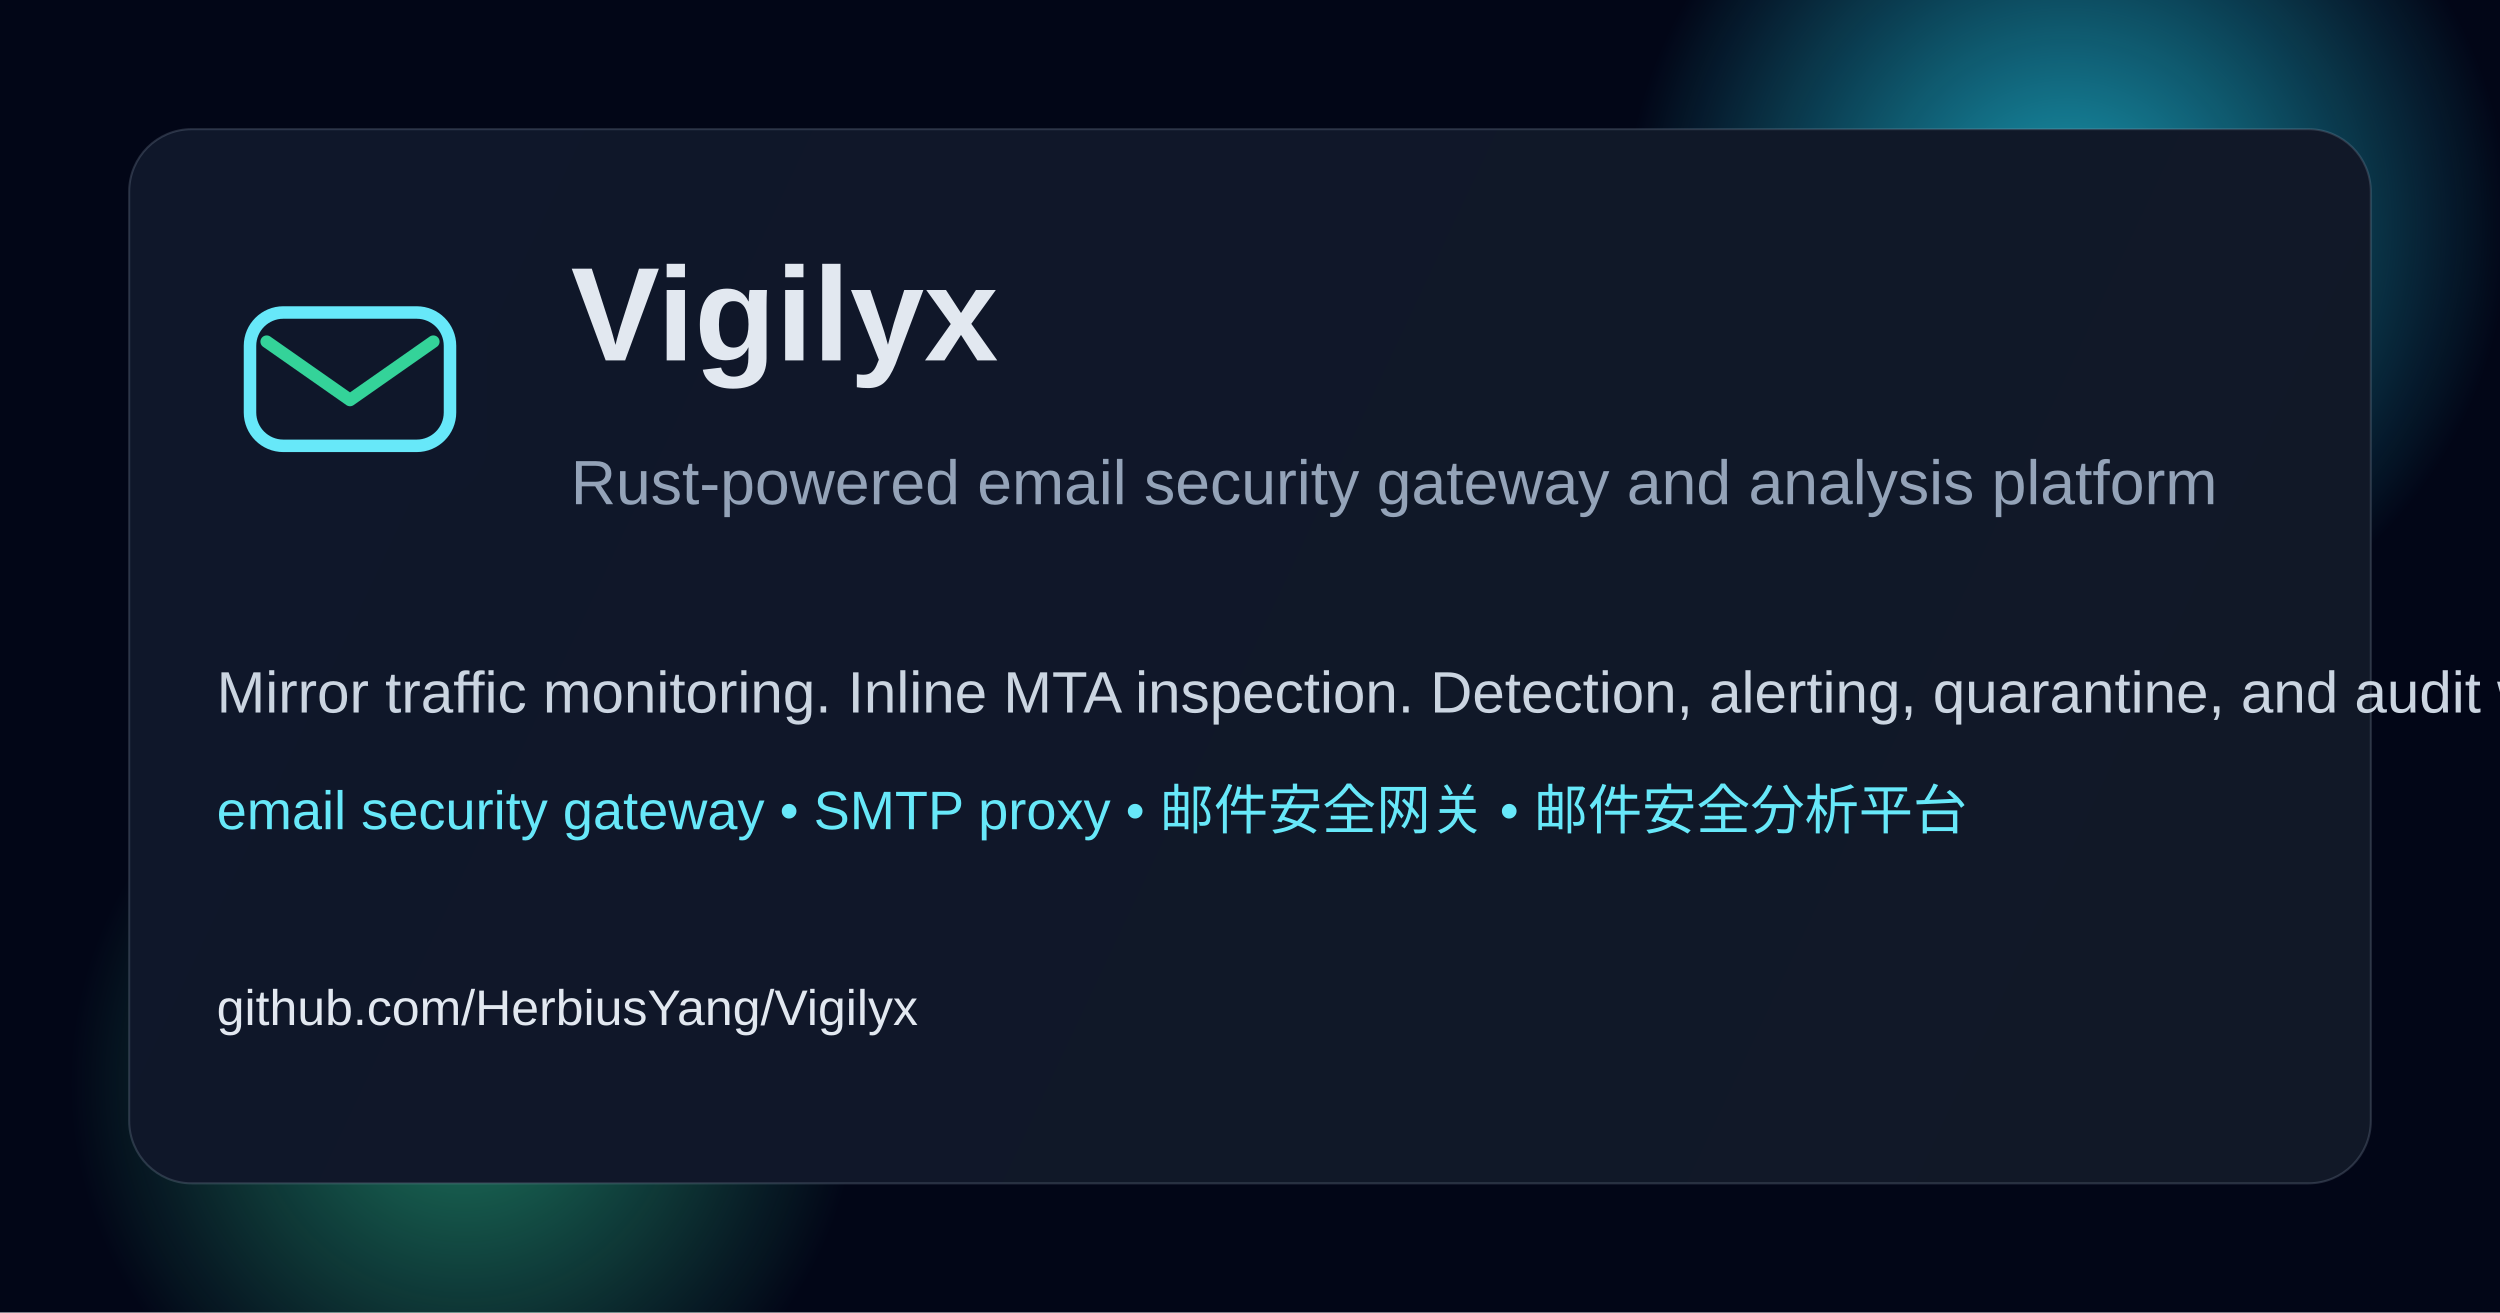
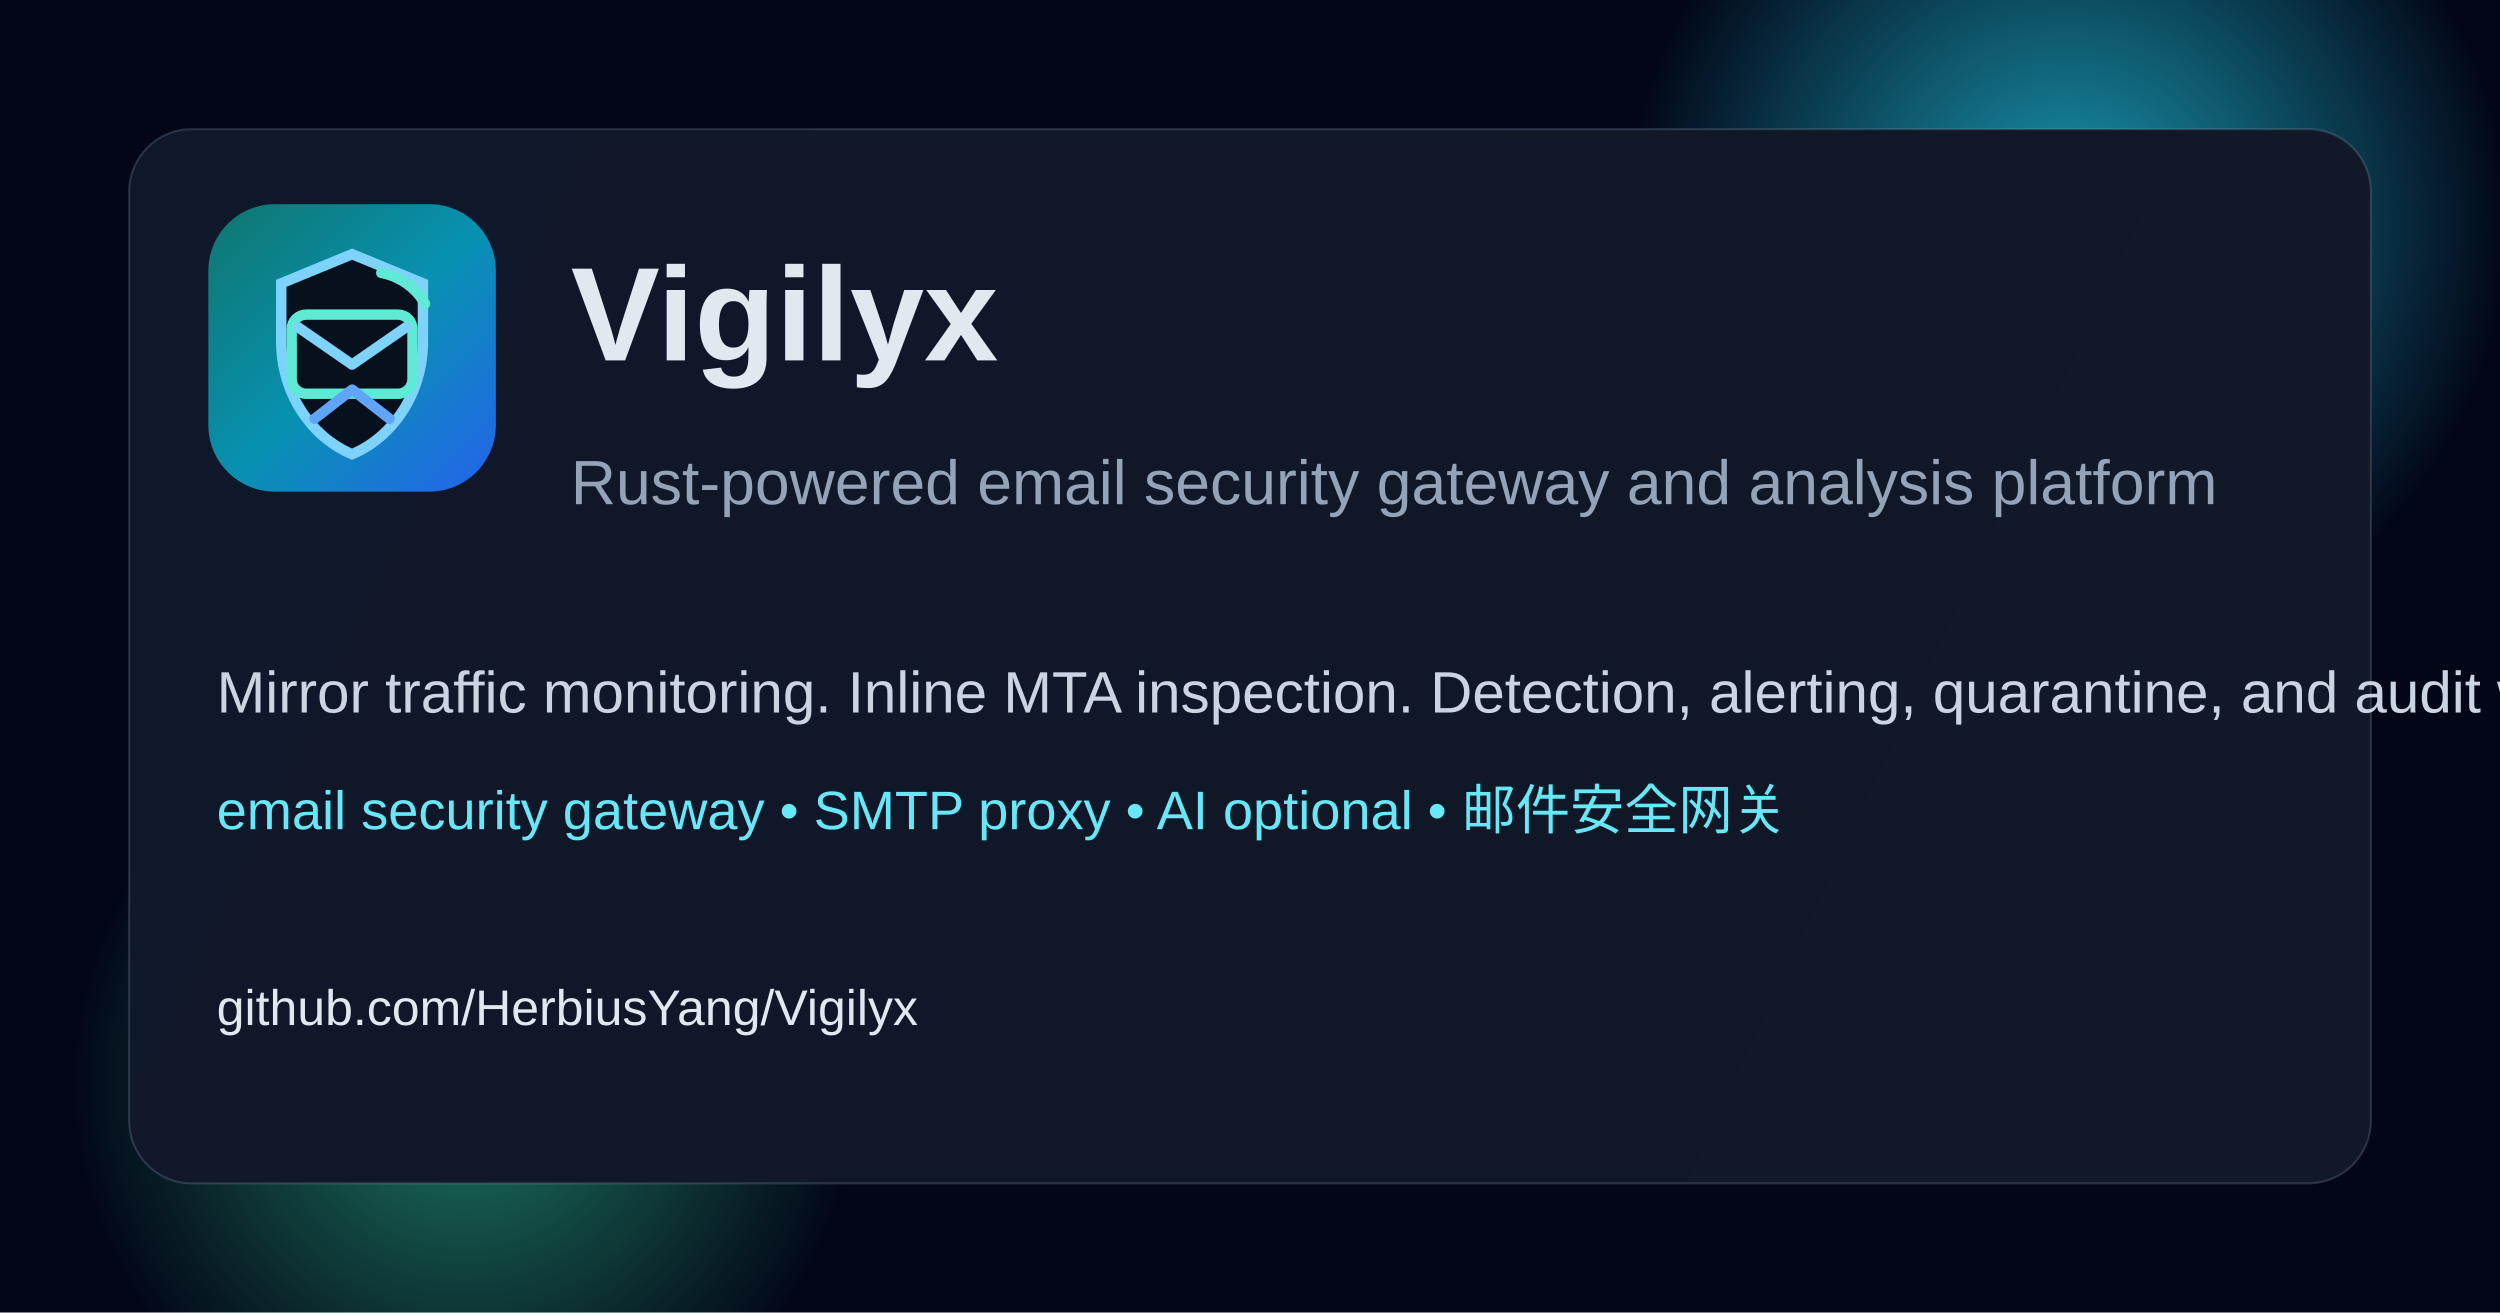
<svg xmlns="http://www.w3.org/2000/svg" width="1200" height="630" viewBox="0 0 1200 630" fill="none">
  <rect width="1200" height="630" fill="#020617" />
  <circle cx="992" cy="108" r="212" fill="url(#paint0_radial)" fill-opacity="0.72" />
  <circle cx="223" cy="520" r="190" fill="url(#paint1_radial)" fill-opacity="0.55" />
  <rect x="62" y="62" width="1076" height="506" rx="30" fill="url(#paint2_linear)" stroke="rgba(148,163,184,0.24)" />
-   <rect x="102" y="108" width="132" height="132" rx="28" fill="#0F172A" />
-   <path d="M136 150H200C208.837 150 216 157.163 216 166V198C216 206.837 208.837 214 200 214H136C127.163 214 120 206.837 120 198V166C120 157.163 127.163 150 136 150Z" stroke="#67E8F9" stroke-width="6" />
-   <path d="M128 164L168 192L208 164" stroke="#34D399" stroke-width="6" stroke-linecap="round" stroke-linejoin="round" />
+   <rect x="100" y="98" width="138" height="138" rx="32" fill="url(#paint3_linear)" />
+   <path d="M169 122L203 136V164C203 189 188.3 210 169 218C149.7 210 135 189 135 164V136L169 122Z" fill="#07111D" stroke="#7DD3FC" stroke-width="5" />
+   <path d="M147 151H191C194.866 151 198 154.134 198 158V182C198 185.866 194.866 189 191 189H147C143.134 189 140 185.866 140 182V158C140 154.134 143.134 151 147 151Z" stroke="#5EEAD4" stroke-width="5" />
+   <path d="M143 157L169 175L195 157" stroke="#7DD3FC" stroke-width="5" stroke-linecap="round" stroke-linejoin="round" />
+   <path d="M151 201L169 187L187 201" stroke="#60A5FA" stroke-width="5" stroke-linecap="round" stroke-linejoin="round" />
+   <path d="M183 131C191.8 132.6 199.7 138.3 204 145.8" stroke="#5EEAD4" stroke-width="5" stroke-linecap="round" />
  <text x="274" y="173" fill="#E2E8F0" font-family="Arial, Helvetica, sans-serif" font-size="64" font-weight="700">Vigilyx</text>
  <text x="274" y="242" fill="#94A3B8" font-family="Arial, Helvetica, sans-serif" font-size="30">Rust-powered email security gateway and analysis platform</text>
  <text x="104" y="342" fill="#CBD5E1" font-family="Arial, Helvetica, sans-serif" font-size="28">Mirror traffic monitoring. Inline MTA inspection. Detection, alerting, quarantine, and audit workflows.</text>
-   <text x="104" y="398" fill="#67E8F9" font-family="Arial, Helvetica, sans-serif" font-size="26">email security gateway  •  SMTP proxy  •  邮件安全网关  •  邮件安全分析平台</text>
+   <text x="104" y="398" fill="#67E8F9" font-family="Arial, Helvetica, sans-serif" font-size="26">email security gateway  •  SMTP proxy  •  AI optional  •  邮件安全网关</text>
  <text x="104" y="492" fill="#E2E8F0" font-family="Arial, Helvetica, sans-serif" font-size="24">github.com/HerbiusYang/Vigilyx</text>
  <defs>
    <radialGradient id="paint0_radial" cx="0" cy="0" r="1" gradientUnits="userSpaceOnUse" gradientTransform="translate(992 108) rotate(90) scale(212)">
      <stop stop-color="#22D3EE" />
      <stop offset="1" stop-color="#22D3EE" stop-opacity="0" />
    </radialGradient>
    <radialGradient id="paint1_radial" cx="0" cy="0" r="1" gradientUnits="userSpaceOnUse" gradientTransform="translate(223 520) rotate(90) scale(190)">
      <stop stop-color="#34D399" />
      <stop offset="1" stop-color="#34D399" stop-opacity="0" />
    </radialGradient>
    <linearGradient id="paint2_linear" x1="62" y1="62" x2="1138" y2="568" gradientUnits="userSpaceOnUse">
      <stop stop-color="#0F172A" />
      <stop offset="1" stop-color="#111827" />
    </linearGradient>
+     <linearGradient id="paint3_linear" x1="100" y1="98" x2="238" y2="236" gradientUnits="userSpaceOnUse">
+       <stop stop-color="#0F766E" />
+       <stop offset="0.52" stop-color="#0891B2" />
+       <stop offset="1" stop-color="#2563EB" />
+     </linearGradient>
  </defs>
</svg>
